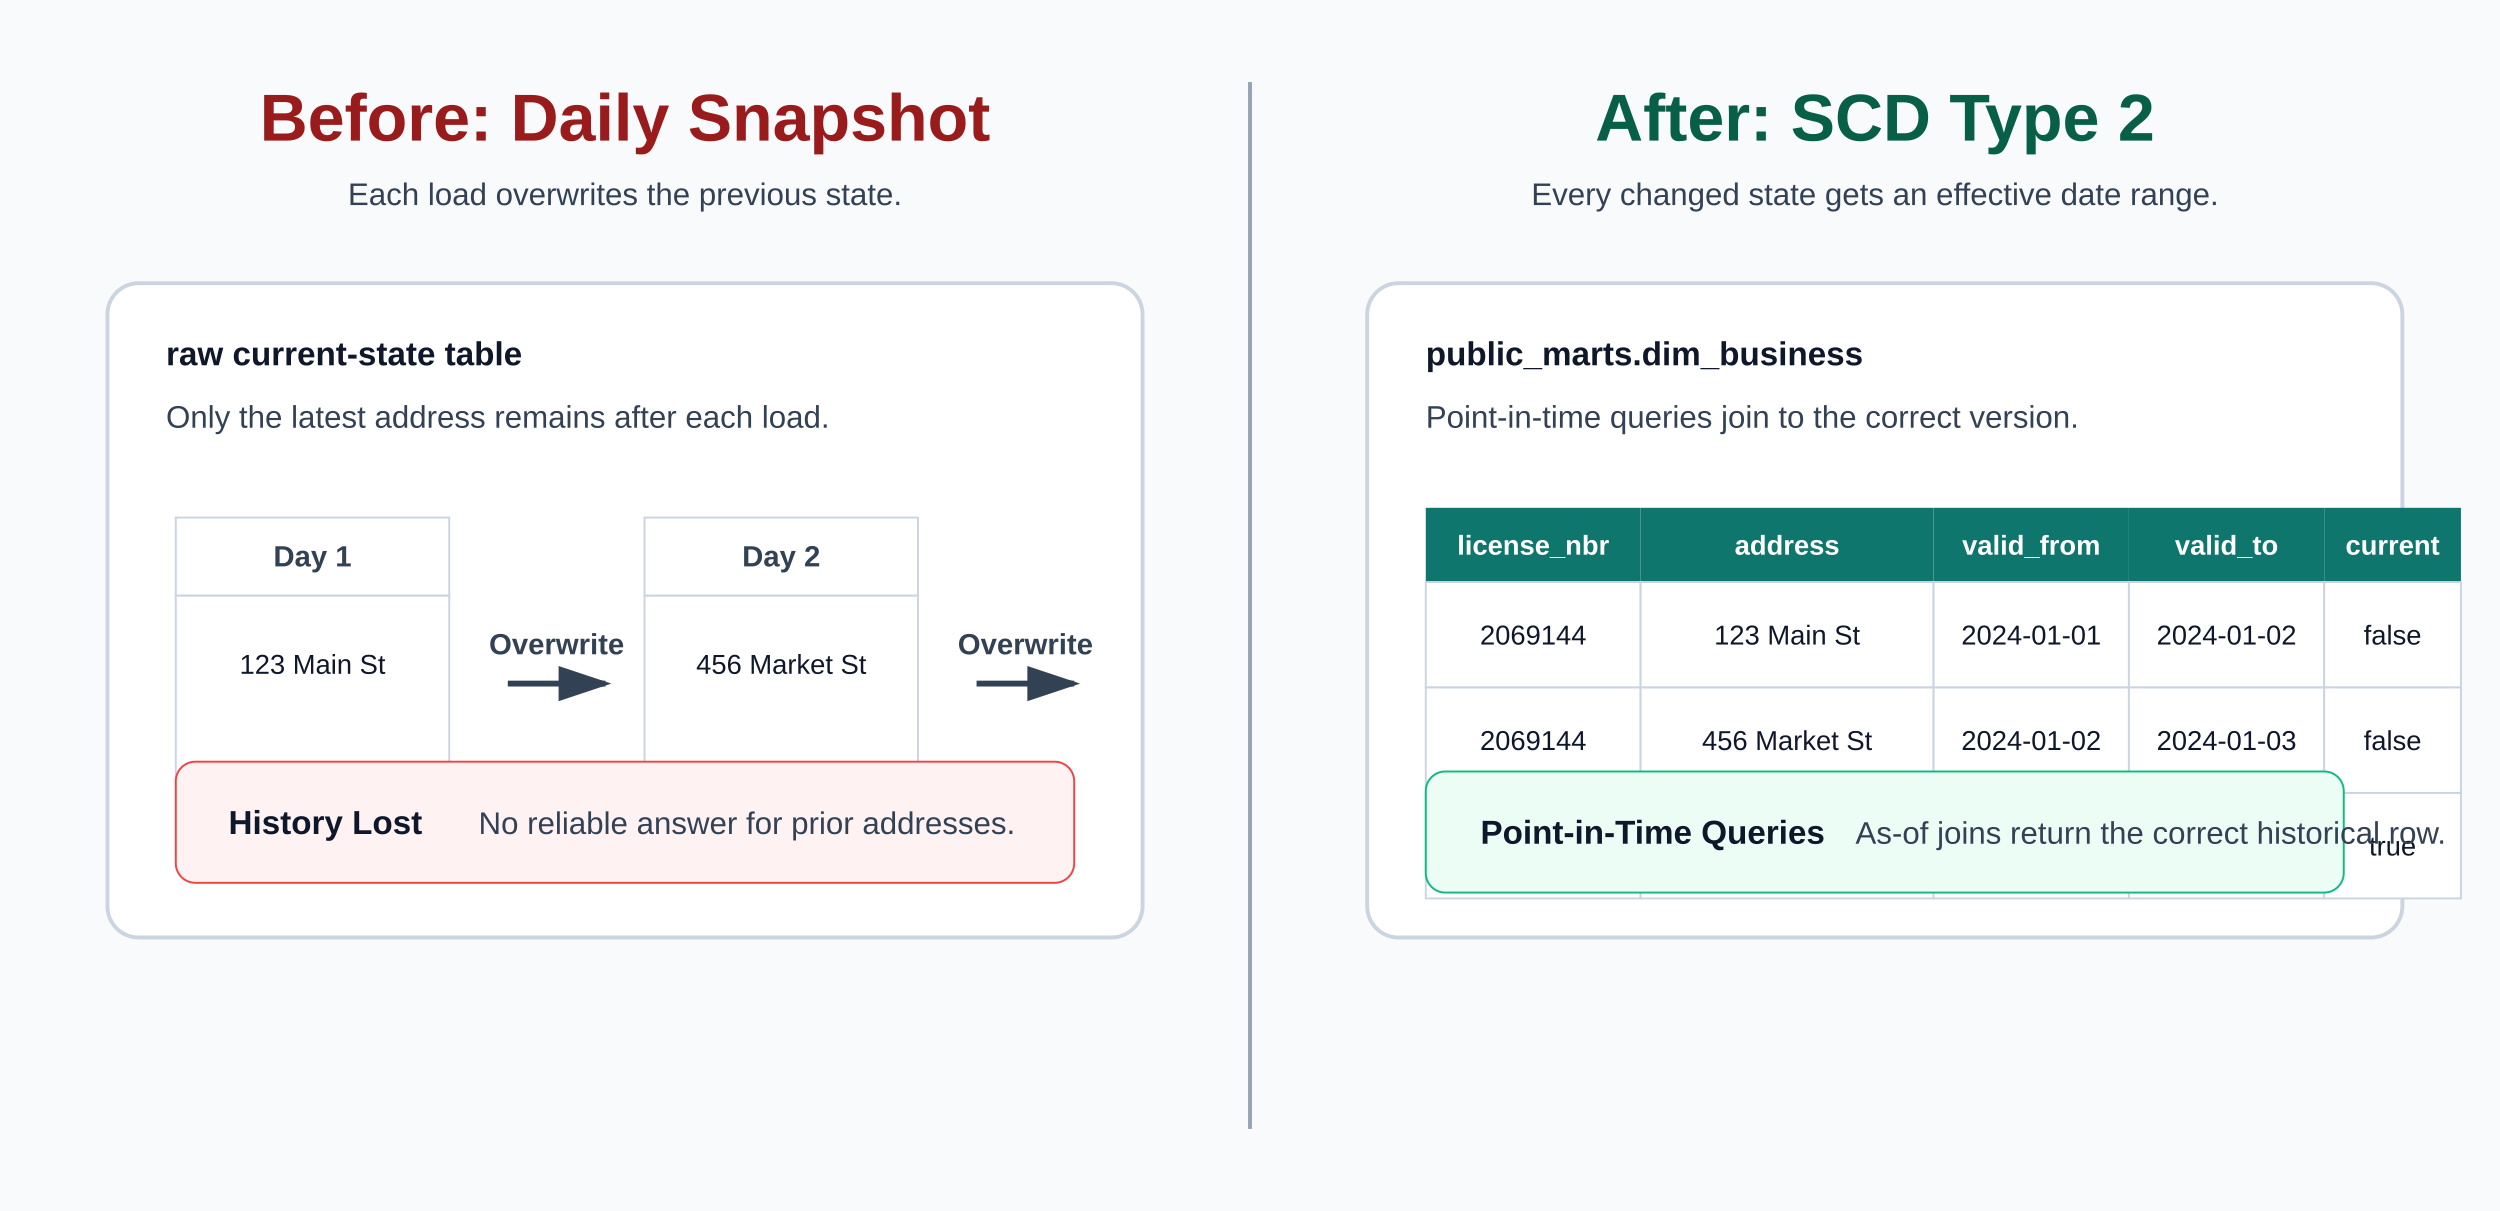
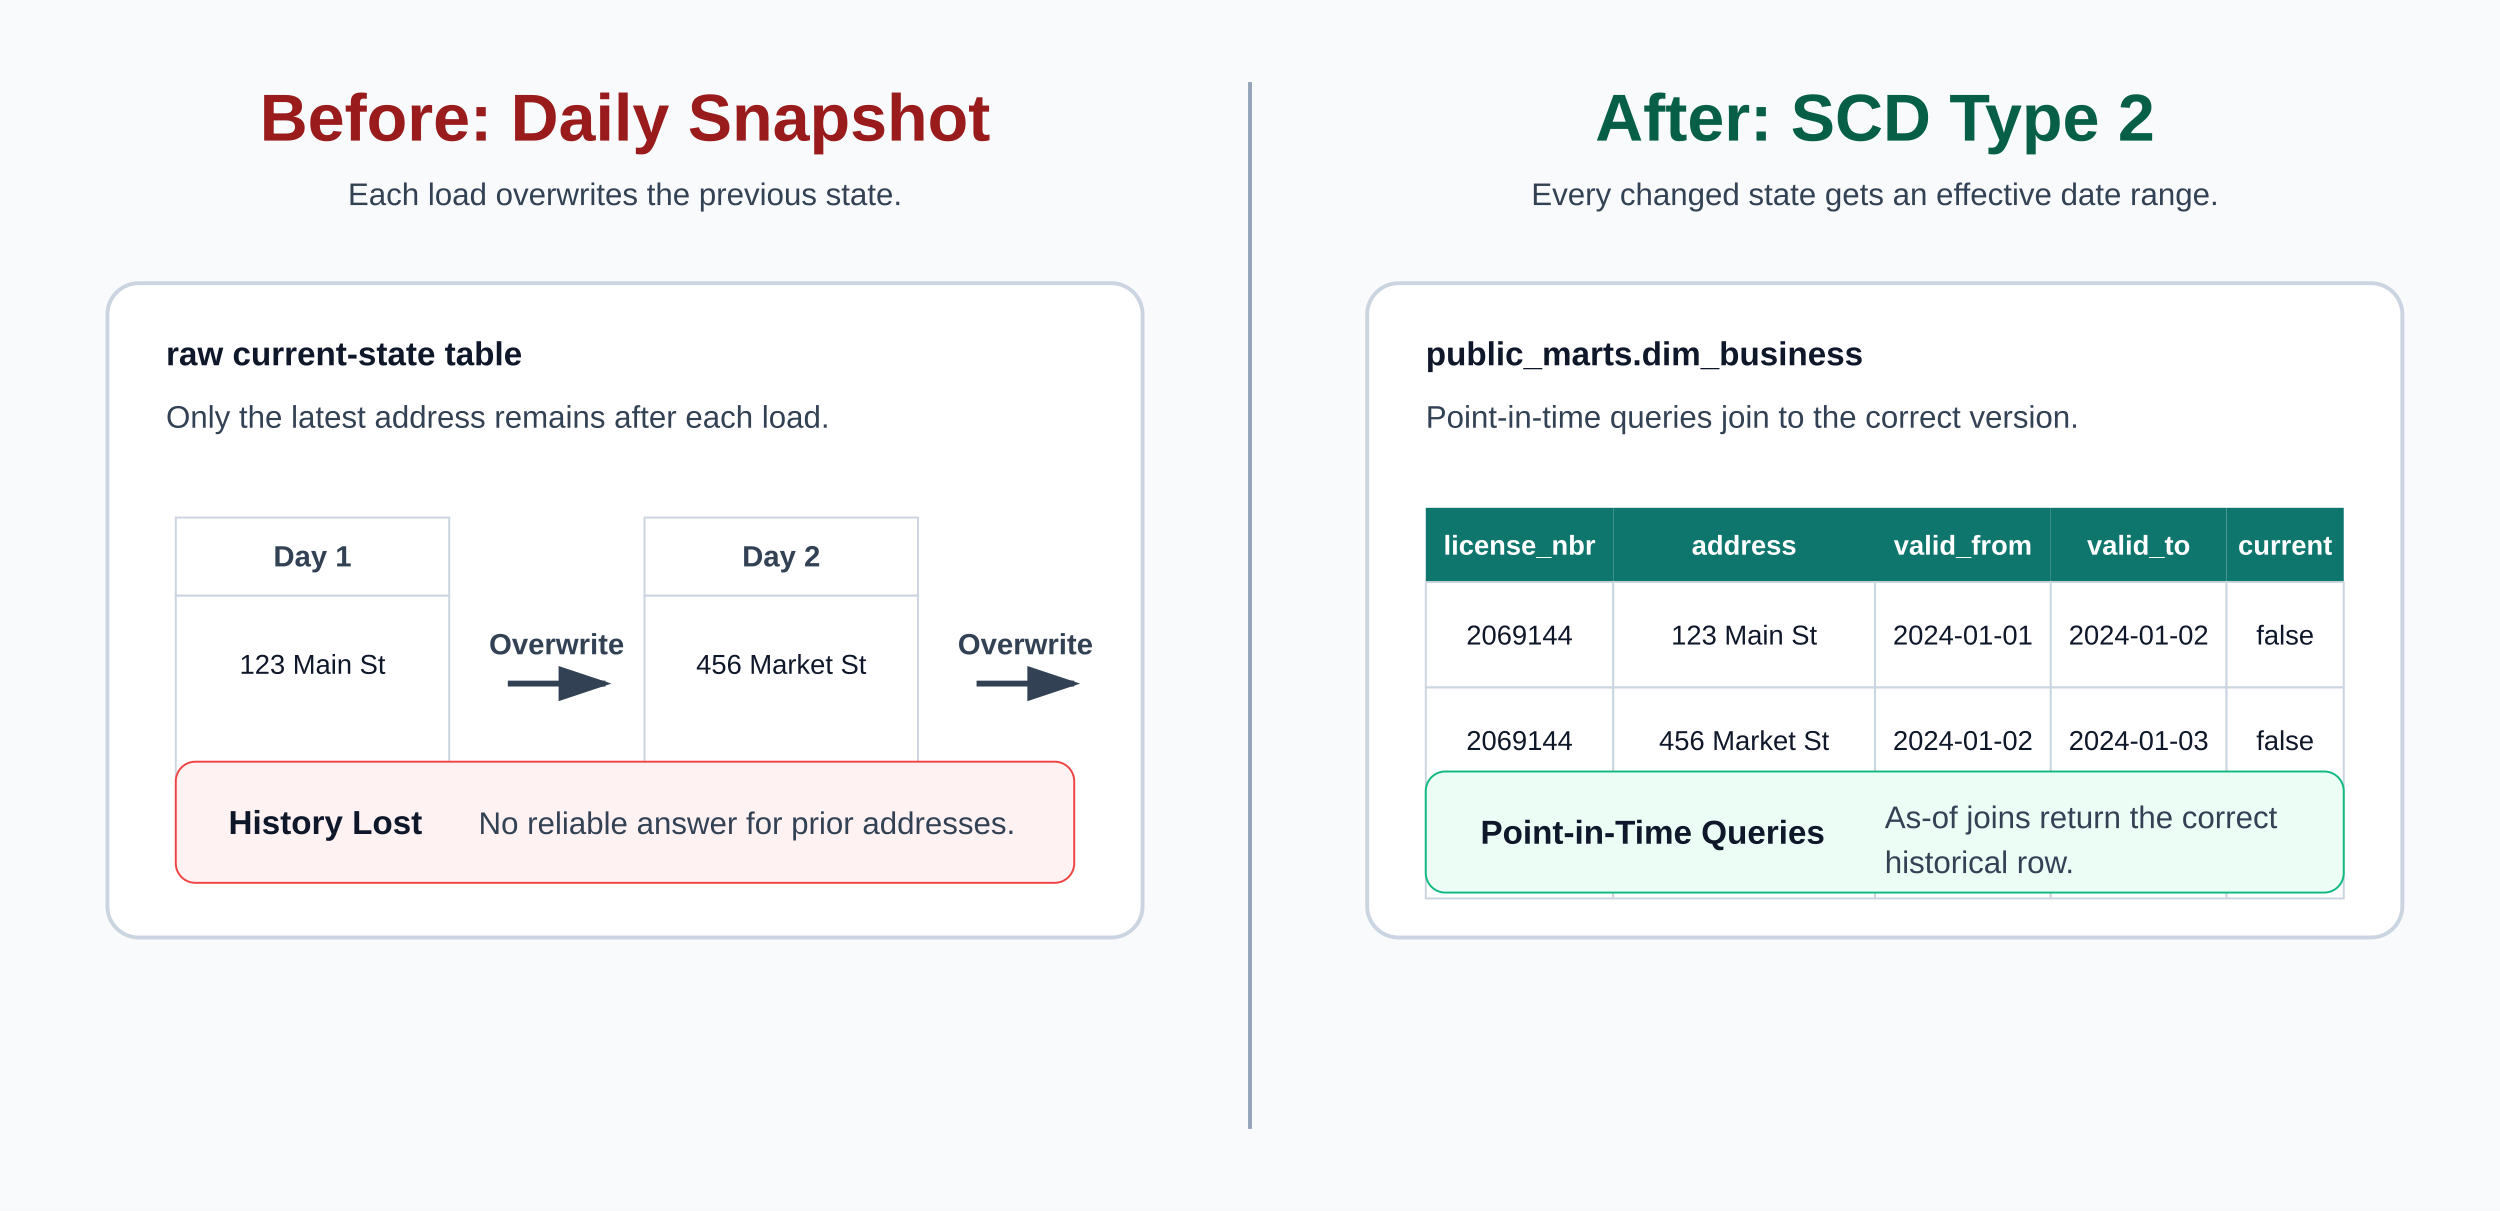
<svg xmlns="http://www.w3.org/2000/svg" width="1280" height="620" viewBox="0 0 1280 620" role="img" aria-labelledby="title desc">
  <defs>
    <style>
      .bg { fill: #f8fafc; }
      .panel { fill: #ffffff; stroke: #cbd5e1; stroke-width: 2; rx: 16; }
      .before { fill: #991b1b; }
      .after { fill: #065f46; }
      .title { font: 700 34px Arial, sans-serif; }
      .body { font: 400 16px Arial, sans-serif; fill: #334155; }
      .head { font: 700 17px Arial, sans-serif; fill: #0f172a; }
      .label { font: 700 15px Arial, sans-serif; fill: #334155; }
      .cell { fill: #ffffff; stroke: #cbd5e1; stroke-width: 1; }
      .header { fill: #0f766e; }
      .headerText { font: 700 14px Arial, sans-serif; fill: #ffffff; }
      .cellText { font: 400 14px Arial, sans-serif; fill: #0f172a; }
      .arrow { stroke: #334155; stroke-width: 3; marker-end: url(#arrow); fill: none; }
    </style>
    <marker id="arrow" markerWidth="10" markerHeight="10" refX="8" refY="3" orient="auto" markerUnits="strokeWidth">
      <path d="M0,0 L0,6 L9,3 z" fill="#334155" />
    </marker>
  </defs>
  <rect class="bg" width="1280" height="620" />
  <line x1="640" y1="42" x2="640" y2="578" stroke="#94a3b8" stroke-width="2" />
  <text class="title before" x="320" y="72" text-anchor="middle">Before: Daily Snapshot</text>
  <text class="body" x="320" y="105" text-anchor="middle">Each load overwrites the previous state.</text>
  <g transform="translate(55 145)">
    <rect class="panel" width="530" height="335" />
    <text class="head" x="30" y="42">raw current-state table</text>
    <text class="body" x="30" y="74">Only the latest address remains after each load.</text>
    <g transform="translate(35 120)">
      <rect class="cell" width="140" height="40" />
      <text class="label" x="70" y="25" text-anchor="middle">Day 1</text>
      <rect class="cell" y="40" width="140" height="95" />
      <text class="cellText" x="70" y="80" text-anchor="middle">123 Main St</text>
    </g>
    <path class="arrow" d="M205 205 H255" />
    <text class="before label" x="230" y="190" text-anchor="middle">Overwrite</text>
    <g transform="translate(275 120)">
      <rect class="cell" width="140" height="40" />
      <text class="label" x="70" y="25" text-anchor="middle">Day 2</text>
      <rect class="cell" y="40" width="140" height="95" />
      <text class="cellText" x="70" y="80" text-anchor="middle">456 Market St</text>
    </g>
    <path class="arrow" d="M445 205 H495" />
    <text class="before label" x="470" y="190" text-anchor="middle">Overwrite</text>
    <rect x="35" y="245" width="460" height="62" fill="#fef2f2" stroke="#ef4444" rx="10" />
    <text class="head before" x="62" y="282">History Lost</text>
    <text class="body" x="190" y="282">No reliable answer for prior addresses.</text>
  </g>
  <text class="title after" x="960" y="72" text-anchor="middle">After: SCD Type 2</text>
  <text class="body" x="960" y="105" text-anchor="middle">Every changed state gets an effective date range.</text>
  <g transform="translate(700 145)">
    <rect class="panel" width="530" height="335" />
    <text class="head" x="30" y="42">public_marts.dim_business</text>
    <text class="body" x="30" y="74">Point-in-time queries join to the correct version.</text>
    <g transform="translate(30 115)">
-       <rect class="header" width="110" height="38" />
-       <text class="headerText" x="55" y="24" text-anchor="middle">license_nbr</text>
-       <rect class="header" x="110" width="150" height="38" />
-       <text class="headerText" x="185" y="24" text-anchor="middle">address</text>
-       <rect class="header" x="260" width="100" height="38" />
-       <text class="headerText" x="310" y="24" text-anchor="middle">valid_from</text>
-       <rect class="header" x="360" width="100" height="38" />
-       <text class="headerText" x="410" y="24" text-anchor="middle">valid_to</text>
-       <rect class="header" x="460" width="70" height="38" />
-       <text class="headerText" x="495" y="24" text-anchor="middle">current</text>
-       <rect class="cell" y="38" width="110" height="54" />
-       <text class="cellText" x="55" y="70" text-anchor="middle">2069144</text>
-       <rect class="cell" x="110" y="38" width="150" height="54" />
-       <text class="cellText" x="185" y="70" text-anchor="middle">123 Main St</text>
-       <rect class="cell" x="260" y="38" width="100" height="54" />
-       <text class="cellText" x="310" y="70" text-anchor="middle">2024-01-01</text>
-       <rect class="cell" x="360" y="38" width="100" height="54" />
-       <text class="cellText" x="410" y="70" text-anchor="middle">2024-01-02</text>
-       <rect class="cell" x="460" y="38" width="70" height="54" />
-       <text class="cellText" x="495" y="70" text-anchor="middle">false</text>
-       <rect class="cell" y="92" width="110" height="54" />
-       <text class="cellText" x="55" y="124" text-anchor="middle">2069144</text>
-       <rect class="cell" x="110" y="92" width="150" height="54" />
-       <text class="cellText" x="185" y="124" text-anchor="middle">456 Market St</text>
-       <rect class="cell" x="260" y="92" width="100" height="54" />
-       <text class="cellText" x="310" y="124" text-anchor="middle">2024-01-02</text>
-       <rect class="cell" x="360" y="92" width="100" height="54" />
-       <text class="cellText" x="410" y="124" text-anchor="middle">2024-01-03</text>
-       <rect class="cell" x="460" y="92" width="70" height="54" />
-       <text class="cellText" x="495" y="124" text-anchor="middle">false</text>
-       <rect class="cell" y="146" width="110" height="54" />
-       <text class="cellText" x="55" y="178" text-anchor="middle">2069144</text>
-       <rect class="cell" x="110" y="146" width="150" height="54" />
-       <text class="cellText" x="185" y="178" text-anchor="middle">789 Commerce Dr</text>
-       <rect class="cell" x="260" y="146" width="100" height="54" />
-       <text class="cellText" x="310" y="178" text-anchor="middle">2024-01-03</text>
-       <rect class="cell" x="360" y="146" width="100" height="54" />
-       <text class="cellText" x="410" y="178" text-anchor="middle">NULL</text>
-       <rect class="cell" x="460" y="146" width="70" height="54" />
-       <text class="cellText" x="495" y="178" text-anchor="middle">true</text>
+       <rect class="header" width="96" height="38" />
+       <text class="headerText" x="48" y="24" text-anchor="middle">license_nbr</text>
+       <rect class="header" x="96" width="134" height="38" />
+       <text class="headerText" x="163" y="24" text-anchor="middle">address</text>
+       <rect class="header" x="230" width="90" height="38" />
+       <text class="headerText" x="275" y="24" text-anchor="middle">valid_from</text>
+       <rect class="header" x="320" width="90" height="38" />
+       <text class="headerText" x="365" y="24" text-anchor="middle">valid_to</text>
+       <rect class="header" x="410" width="60" height="38" />
+       <text class="headerText" x="440" y="24" text-anchor="middle">current</text>
+       <rect class="cell" y="38" width="96" height="54" />
+       <text class="cellText" x="48" y="70" text-anchor="middle">2069144</text>
+       <rect class="cell" x="96" y="38" width="134" height="54" />
+       <text class="cellText" x="163" y="70" text-anchor="middle">123 Main St</text>
+       <rect class="cell" x="230" y="38" width="90" height="54" />
+       <text class="cellText" x="275" y="70" text-anchor="middle">2024-01-01</text>
+       <rect class="cell" x="320" y="38" width="90" height="54" />
+       <text class="cellText" x="365" y="70" text-anchor="middle">2024-01-02</text>
+       <rect class="cell" x="410" y="38" width="60" height="54" />
+       <text class="cellText" x="440" y="70" text-anchor="middle">false</text>
+       <rect class="cell" y="92" width="96" height="54" />
+       <text class="cellText" x="48" y="124" text-anchor="middle">2069144</text>
+       <rect class="cell" x="96" y="92" width="134" height="54" />
+       <text class="cellText" x="163" y="124" text-anchor="middle">456 Market St</text>
+       <rect class="cell" x="230" y="92" width="90" height="54" />
+       <text class="cellText" x="275" y="124" text-anchor="middle">2024-01-02</text>
+       <rect class="cell" x="320" y="92" width="90" height="54" />
+       <text class="cellText" x="365" y="124" text-anchor="middle">2024-01-03</text>
+       <rect class="cell" x="410" y="92" width="60" height="54" />
+       <text class="cellText" x="440" y="124" text-anchor="middle">false</text>
+       <rect class="cell" y="146" width="96" height="54" />
+       <text class="cellText" x="48" y="178" text-anchor="middle">2069144</text>
+       <rect class="cell" x="96" y="146" width="134" height="54" />
+       <text class="cellText" x="163" y="178" text-anchor="middle">789 Commerce</text>
+       <rect class="cell" x="230" y="146" width="90" height="54" />
+       <text class="cellText" x="275" y="178" text-anchor="middle">2024-01-03</text>
+       <rect class="cell" x="320" y="146" width="90" height="54" />
+       <text class="cellText" x="365" y="178" text-anchor="middle">NULL</text>
+       <rect class="cell" x="410" y="146" width="60" height="54" />
+       <text class="cellText" x="440" y="178" text-anchor="middle">true</text>
    </g>
    <rect x="30" y="250" width="470" height="62" fill="#ecfdf5" stroke="#10b981" rx="10" />
    <text class="head after" x="58" y="287">Point-in-Time Queries</text>
-     <text class="body" x="250" y="287">As-of joins return the correct historical row.</text>
+     <text class="body" x="265" y="279">As-of joins return the correct</text>
+     <text class="body" x="265" y="302">historical row.</text>
  </g>
</svg>
